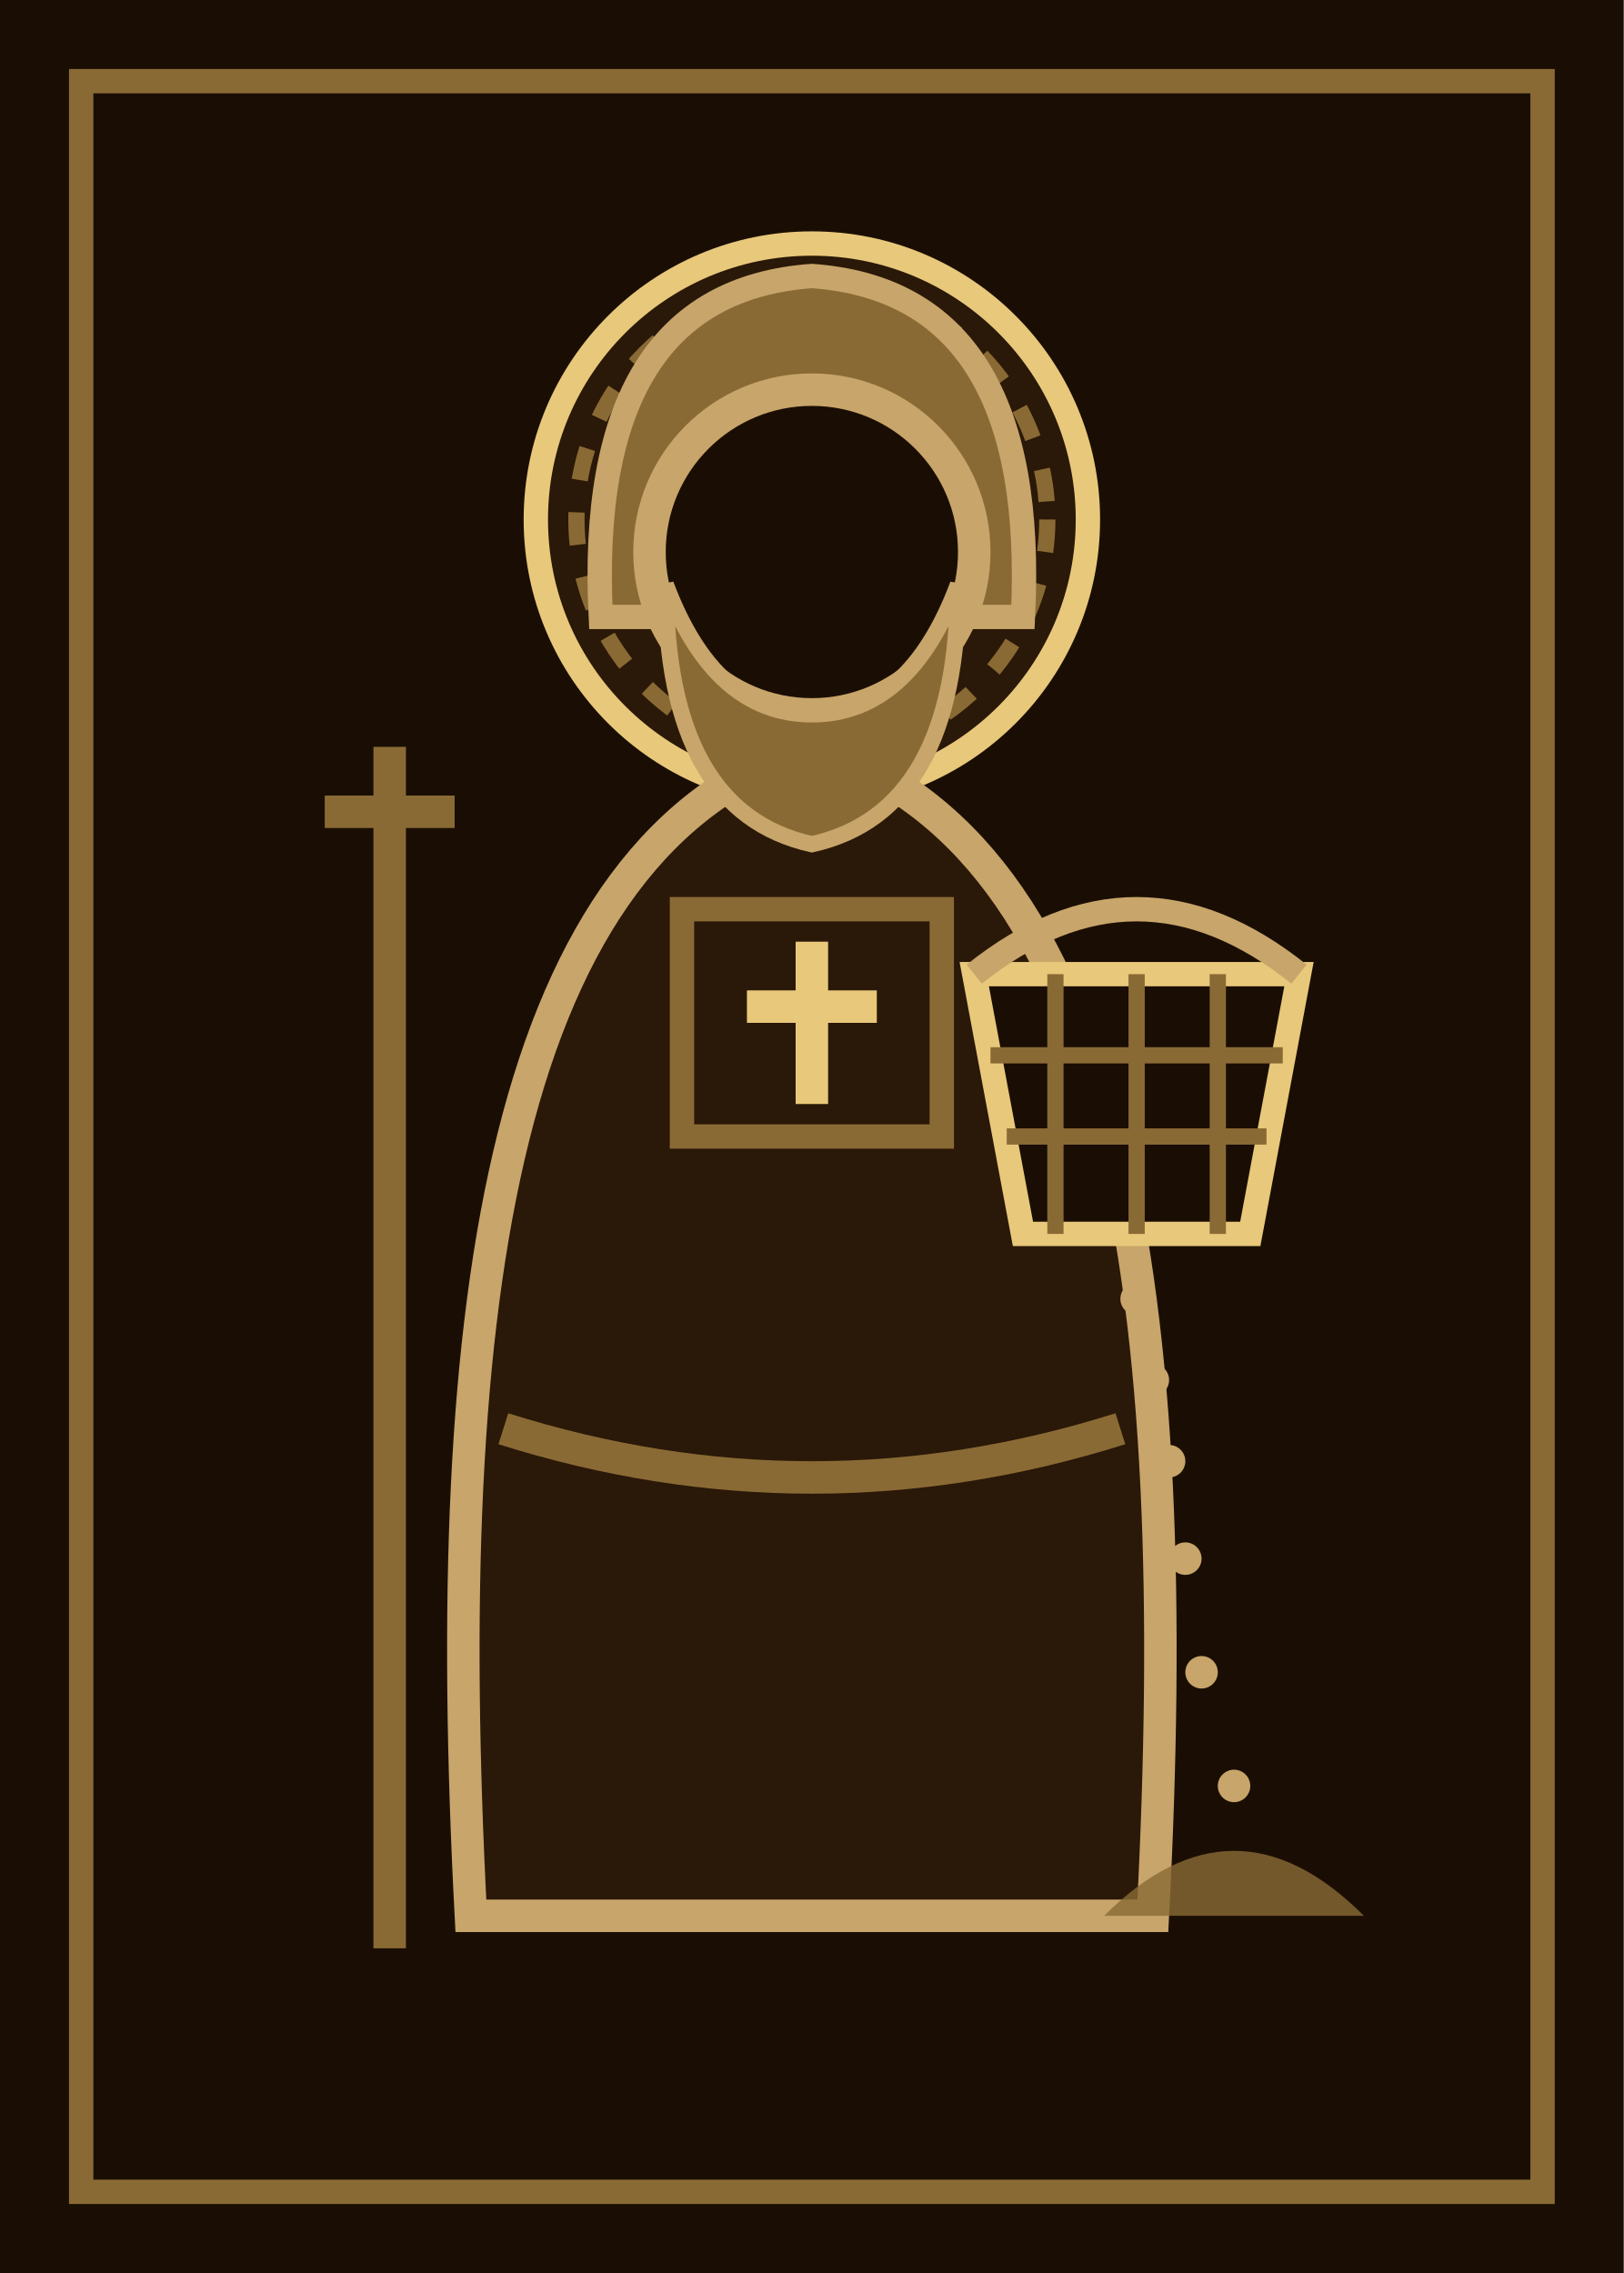
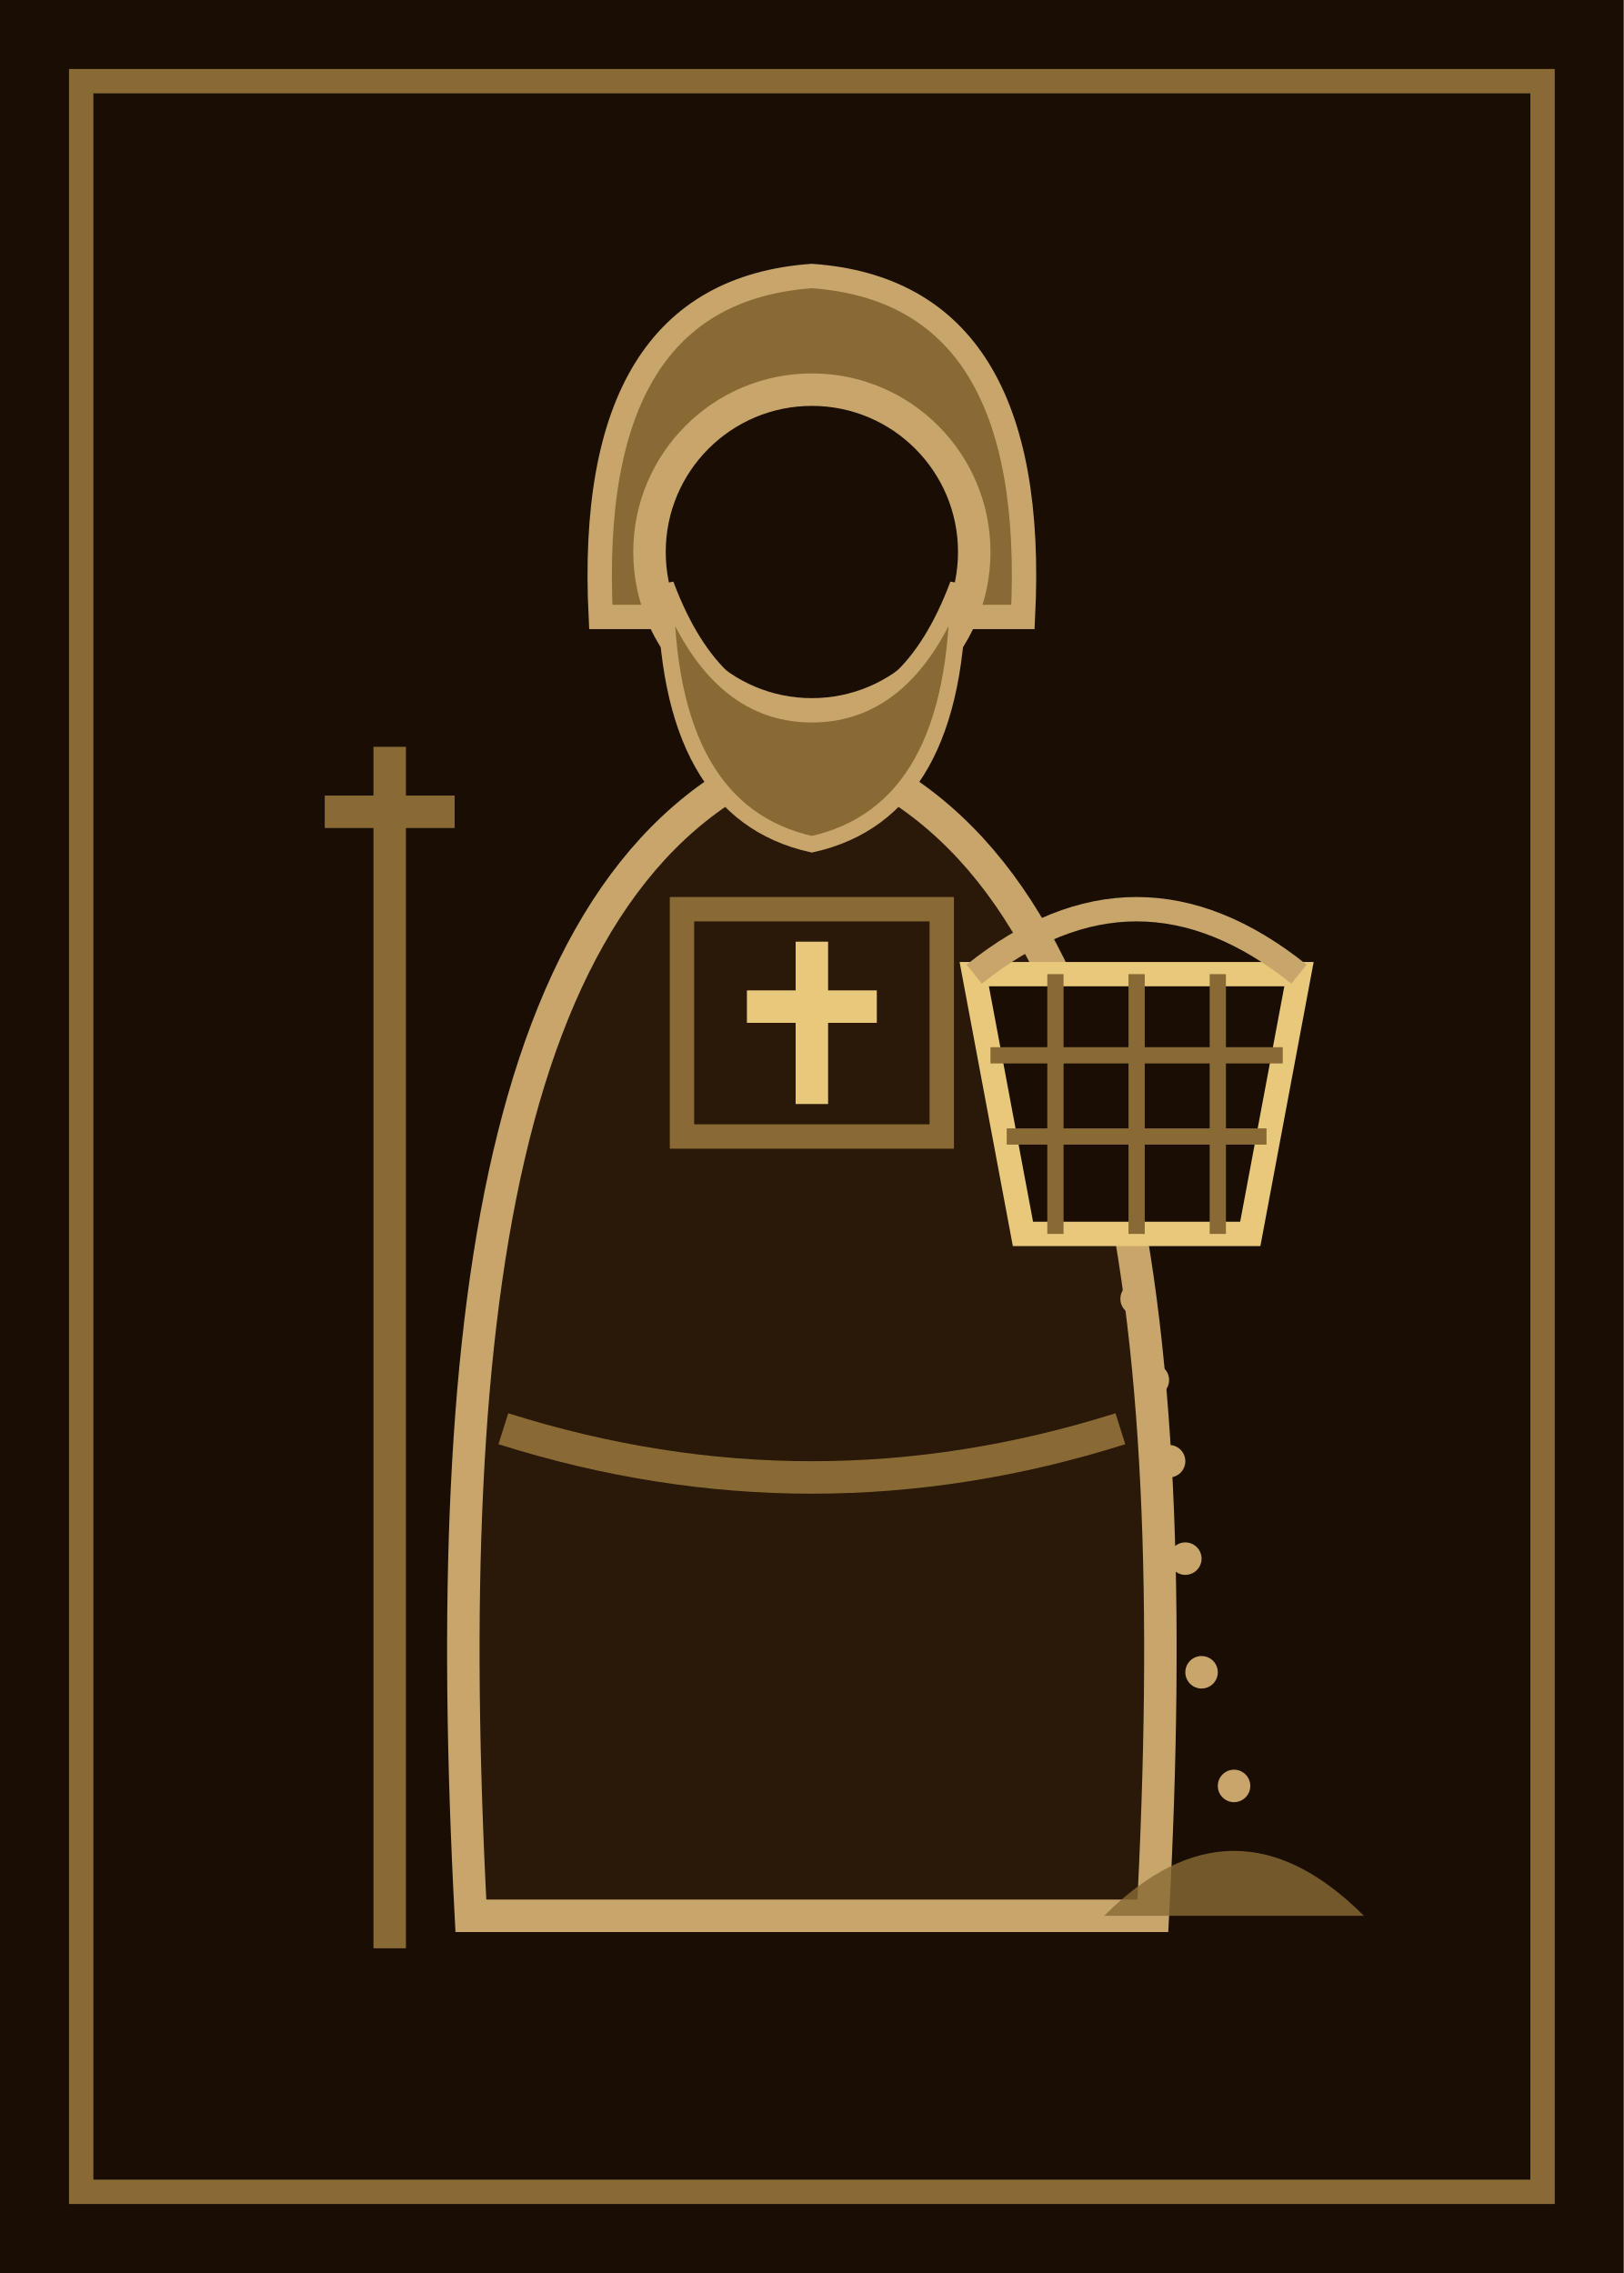
<svg xmlns="http://www.w3.org/2000/svg" viewBox="0 0 100 140" role="img" aria-label="Авва Моисей Мурин, пустынник Скита">
  <rect width="100" height="140" fill="#1a0e04" />
  <rect x="5" y="5" width="90" height="130" fill="none" stroke="#8a6a34" stroke-width="1.5" />
-   <circle cx="50" cy="32" r="17" fill="#2a1808" stroke="#e8c87a" stroke-width="1.5" />
-   <circle cx="50" cy="32" r="14.5" fill="none" stroke="#8a6a34" stroke-width="1" stroke-dasharray="2 2" />
  <path d="M37 38 Q36 18 50 17 Q64 18 63 38 Z" fill="#8a6a34" stroke="#c8a56a" stroke-width="1.5" />
  <circle cx="50" cy="34" r="10" fill="#1a0e04" stroke="#c8a56a" stroke-width="2" />
  <path d="M50 46 C31 52 27 80 29 118 H71 C73 80 69 52 50 46 Z" fill="#2a1808" stroke="#c8a56a" stroke-width="2" />
  <path d="M41 36 Q41 50 50 52 Q59 50 59 36 Q56 44 50 44 Q44 44 41 36 Z" fill="#8a6a34" stroke="#c8a56a" stroke-width="1" />
  <path d="M42 56 H58 V70 H42 Z" fill="none" stroke="#8a6a34" stroke-width="1.5" />
  <path d="M50 58 v10 M46 62 h8" stroke="#e8c87a" stroke-width="2" />
  <path d="M31 88 Q50 94 69 88" fill="none" stroke="#8a6a34" stroke-width="2" />
  <path d="M60 60 H80 L77 76 H63 Z" fill="#1a0e04" stroke="#e8c87a" stroke-width="1.5" />
  <path d="M61 65 H79 M62 70 H78 M65 60 V76 M70 60 V76 M75 60 V76" stroke="#8a6a34" stroke-width="1" />
  <path d="M60 60 Q70 52 80 60" fill="none" stroke="#c8a56a" stroke-width="1.5" />
  <g fill="#c8a56a">
    <circle cx="70" cy="80" r="1" />
    <circle cx="71" cy="85" r="1" />
    <circle cx="72" cy="90" r="1" />
    <circle cx="73" cy="96" r="1" />
    <circle cx="74" cy="103" r="1" />
    <circle cx="76" cy="110" r="1" />
  </g>
  <path d="M68 118 Q76 110 84 118 Z" fill="#8a6a34" opacity=".8" />
  <path d="M24 120 V46 M20 50 h8" fill="none" stroke="#8a6a34" stroke-width="2" />
</svg>
